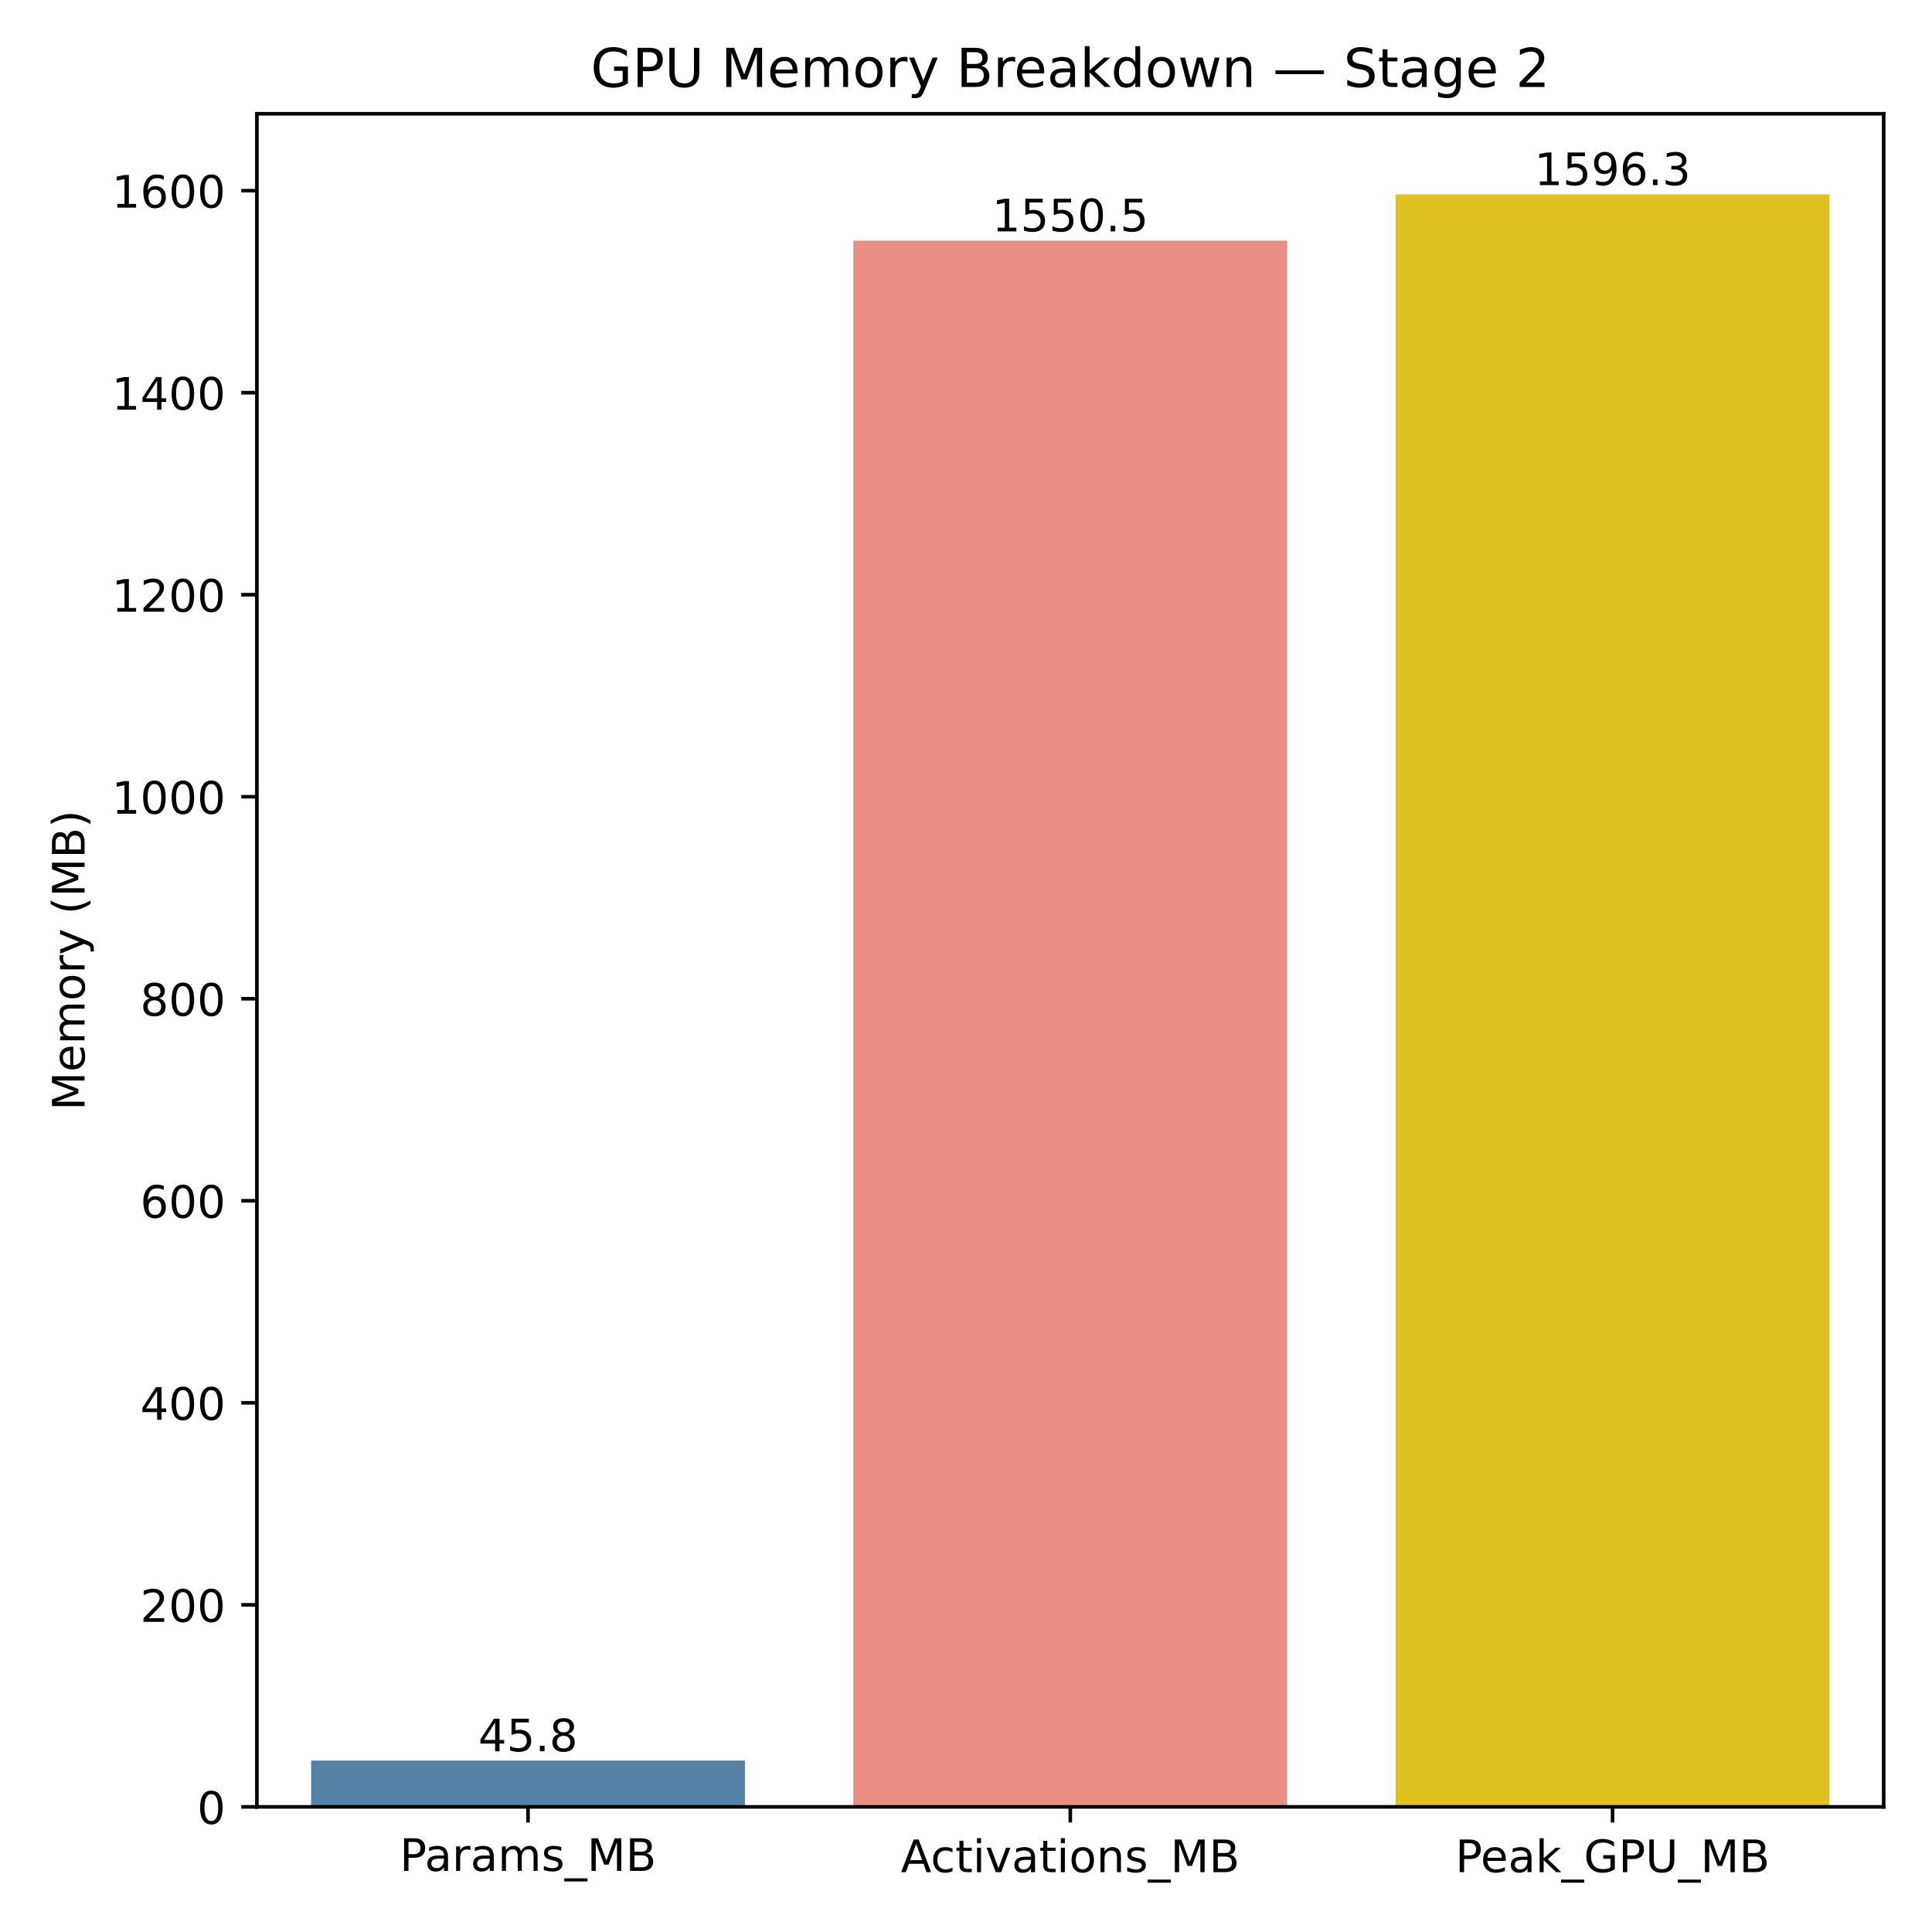
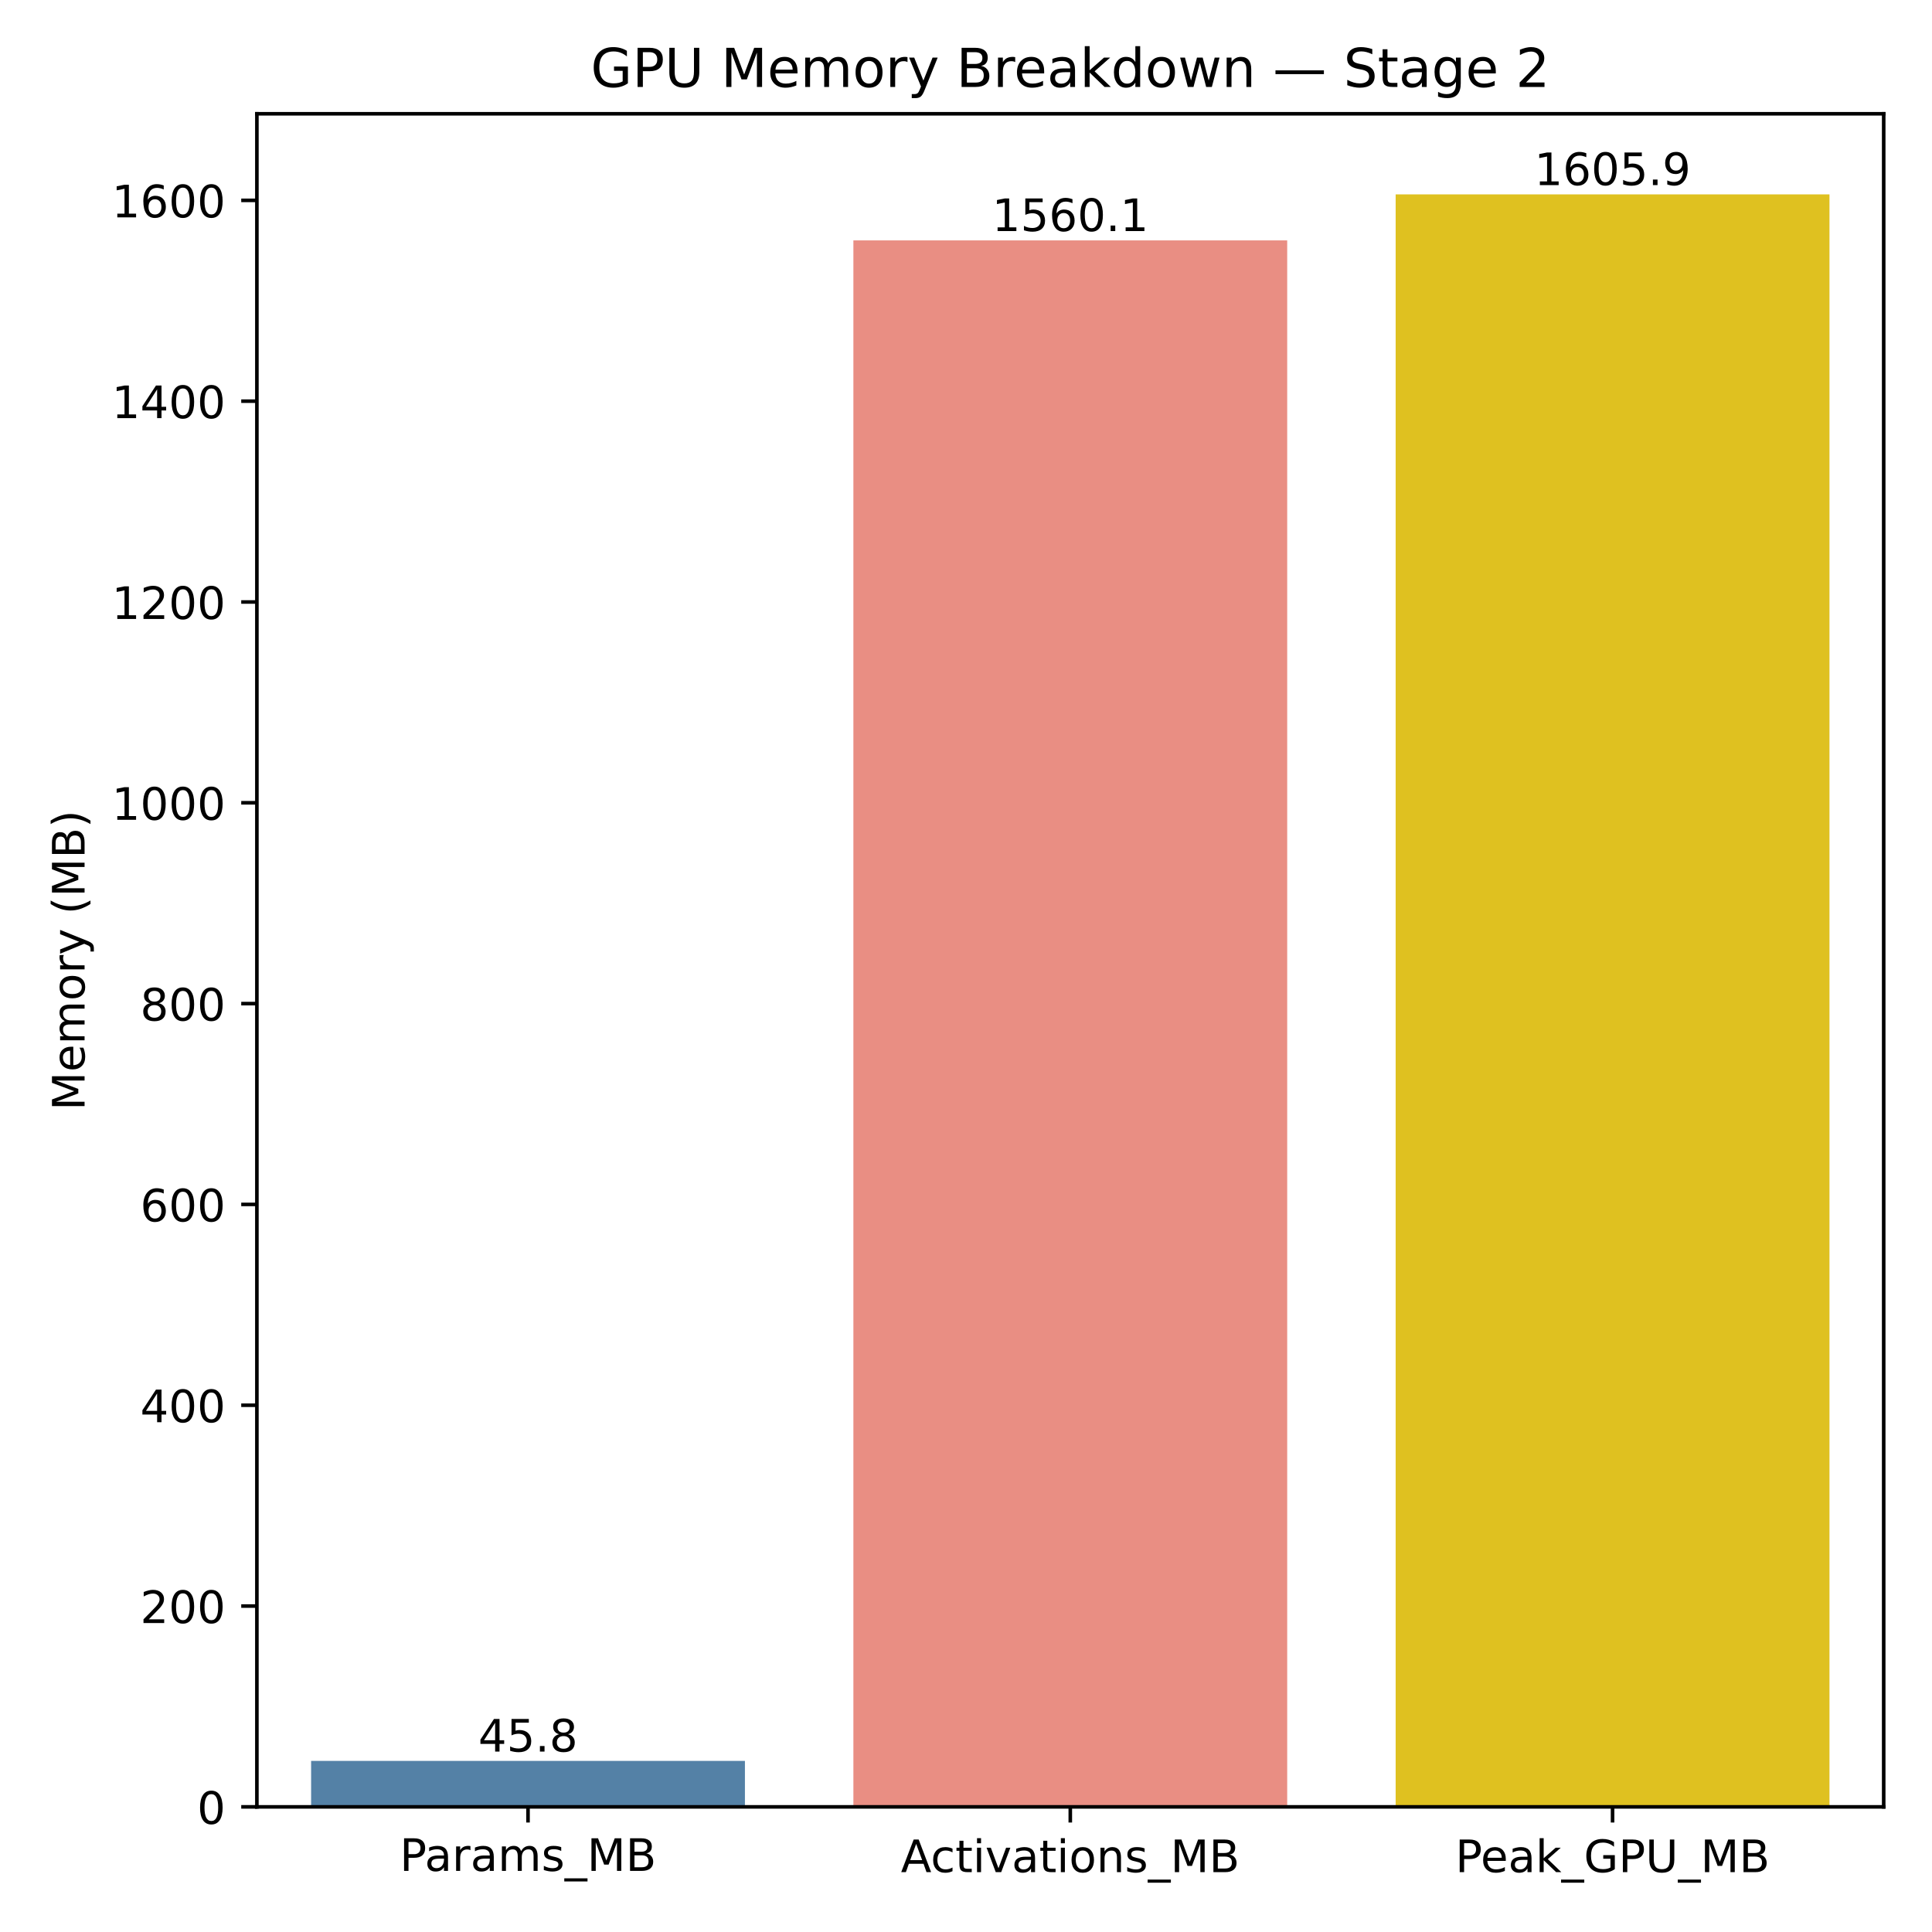
<svg xmlns="http://www.w3.org/2000/svg" xmlns:xlink="http://www.w3.org/1999/xlink" width="432pt" height="432pt" viewBox="0 0 432 432" version="1.1">
  <defs>
    <style type="text/css">*{stroke-linejoin: round; stroke-linecap: butt}</style>
  </defs>
  <g id="figure_1">
    <g id="patch_1">
      <path d="M 0 432  L 432 432  L 432 0  L 0 0  z " style="fill: #ffffff" />
    </g>
    <g id="axes_1">
      <g id="patch_2">
        <path d="M 57.44 404.019  L 421.2 404.019  L 421.2 25.44  L 57.44 25.44  z " style="fill: #ffffff" />
      </g>
      <g id="patch_3">
-         <path d="M 69.565 404.019  L 166.568 404.019  L 166.568 393.675  L 69.565 393.675  z " clip-path="url(#p3d08218ddd)" style="fill: #5481a6" />
+         <path d="M 69.565 404.019  L 166.568 404.019  L 166.568 393.737  L 69.565 393.737  z " clip-path="url(#p6869adf987)" style="fill: #5481a6" />
      </g>
      <g id="patch_4">
-         <path d="M 190.819 404.019  L 287.821 404.019  L 287.821 53.811  L 190.819 53.811  z " clip-path="url(#p3d08218ddd)" style="fill: #e98e83" />
+         <path d="M 190.819 404.019  L 287.821 404.019  L 287.821 53.749  L 190.819 53.749  z " clip-path="url(#p6869adf987)" style="fill: #e98e83" />
      </g>
      <g id="patch_5">
-         <path d="M 312.072 404.019  L 409.075 404.019  L 409.075 43.468  L 312.072 43.468  z " clip-path="url(#p3d08218ddd)" style="fill: #dfc120" />
+         <path d="M 312.072 404.019  L 409.075 404.019  L 409.075 43.468  L 312.072 43.468  z " clip-path="url(#p6869adf987)" style="fill: #dfc120" />
      </g>
      <g id="matplotlib.axis_1">
        <g id="xtick_1">
          <g id="line2d_1">
            <defs>
-               <path id="mc1b1c9aa95" d="M 0 0  L 0 3.5  " style="stroke: #000000; stroke-width: 0.8" />
+               <path id="m027a229d79" d="M 0 0  L 0 3.5  " style="stroke: #000000; stroke-width: 0.8" />
            </defs>
            <g>
-               <use xlink:href="#mc1b1c9aa95" x="118.067" y="404.019" style="stroke: #000000; stroke-width: 0.8" />
+               <use xlink:href="#m027a229d79" x="118.067" y="404.019" style="stroke: #000000; stroke-width: 0.8" />
            </g>
          </g>
          <g id="text_1">
            <g transform="translate(89.3737 418.3391) scale(0.1 -0.1)">
              <defs>
                <path id="DejaVuSans-50" d="M 1259 4147  L 1259 2394  L 2053 2394  Q 2494 2394 2734 2622  Q 2975 2850 2975 3272  Q 2975 3691 2734 3919  Q 2494 4147 2053 4147  L 1259 4147  z M 628 4666  L 2053 4666  Q 2838 4666 3239 4311  Q 3641 3956 3641 3272  Q 3641 2581 3239 2228  Q 2838 1875 2053 1875  L 1259 1875  L 1259 0  L 628 0  L 628 4666  z " transform="scale(0.015625)" />
                <path id="DejaVuSans-61" d="M 2194 1759  Q 1497 1759 1228 1600  Q 959 1441 959 1056  Q 959 750 1161 570  Q 1363 391 1709 391  Q 2188 391 2477 730  Q 2766 1069 2766 1631  L 2766 1759  L 2194 1759  z M 3341 1997  L 3341 0  L 2766 0  L 2766 531  Q 2569 213 2275 61  Q 1981 -91 1556 -91  Q 1019 -91 701 211  Q 384 513 384 1019  Q 384 1609 779 1909  Q 1175 2209 1959 2209  L 2766 2209  L 2766 2266  Q 2766 2663 2505 2880  Q 2244 3097 1772 3097  Q 1472 3097 1187 3025  Q 903 2953 641 2809  L 641 3341  Q 956 3463 1253 3523  Q 1550 3584 1831 3584  Q 2591 3584 2966 3190  Q 3341 2797 3341 1997  z " transform="scale(0.015625)" />
                <path id="DejaVuSans-72" d="M 2631 2963  Q 2534 3019 2420 3045  Q 2306 3072 2169 3072  Q 1681 3072 1420 2755  Q 1159 2438 1159 1844  L 1159 0  L 581 0  L 581 3500  L 1159 3500  L 1159 2956  Q 1341 3275 1631 3429  Q 1922 3584 2338 3584  Q 2397 3584 2469 3576  Q 2541 3569 2628 3553  L 2631 2963  z " transform="scale(0.015625)" />
                <path id="DejaVuSans-6d" d="M 3328 2828  Q 3544 3216 3844 3400  Q 4144 3584 4550 3584  Q 5097 3584 5394 3201  Q 5691 2819 5691 2113  L 5691 0  L 5113 0  L 5113 2094  Q 5113 2597 4934 2840  Q 4756 3084 4391 3084  Q 3944 3084 3684 2787  Q 3425 2491 3425 1978  L 3425 0  L 2847 0  L 2847 2094  Q 2847 2600 2669 2842  Q 2491 3084 2119 3084  Q 1678 3084 1418 2786  Q 1159 2488 1159 1978  L 1159 0  L 581 0  L 581 3500  L 1159 3500  L 1159 2956  Q 1356 3278 1631 3431  Q 1906 3584 2284 3584  Q 2666 3584 2933 3390  Q 3200 3197 3328 2828  z " transform="scale(0.015625)" />
                <path id="DejaVuSans-73" d="M 2834 3397  L 2834 2853  Q 2591 2978 2328 3040  Q 2066 3103 1784 3103  Q 1356 3103 1142 2972  Q 928 2841 928 2578  Q 928 2378 1081 2264  Q 1234 2150 1697 2047  L 1894 2003  Q 2506 1872 2764 1633  Q 3022 1394 3022 966  Q 3022 478 2636 193  Q 2250 -91 1575 -91  Q 1294 -91 989 -36  Q 684 19 347 128  L 347 722  Q 666 556 975 473  Q 1284 391 1588 391  Q 1994 391 2212 530  Q 2431 669 2431 922  Q 2431 1156 2273 1281  Q 2116 1406 1581 1522  L 1381 1569  Q 847 1681 609 1914  Q 372 2147 372 2553  Q 372 3047 722 3315  Q 1072 3584 1716 3584  Q 2034 3584 2315 3537  Q 2597 3491 2834 3397  z " transform="scale(0.015625)" />
                <path id="DejaVuSans-5f" d="M 3263 -1063  L 3263 -1509  L -63 -1509  L -63 -1063  L 3263 -1063  z " transform="scale(0.015625)" />
                <path id="DejaVuSans-4d" d="M 628 4666  L 1569 4666  L 2759 1491  L 3956 4666  L 4897 4666  L 4897 0  L 4281 0  L 4281 4097  L 3078 897  L 2444 897  L 1241 4097  L 1241 0  L 628 0  L 628 4666  z " transform="scale(0.015625)" />
                <path id="DejaVuSans-42" d="M 1259 2228  L 1259 519  L 2272 519  Q 2781 519 3026 730  Q 3272 941 3272 1375  Q 3272 1813 3026 2020  Q 2781 2228 2272 2228  L 1259 2228  z M 1259 4147  L 1259 2741  L 2194 2741  Q 2656 2741 2882 2914  Q 3109 3088 3109 3444  Q 3109 3797 2882 3972  Q 2656 4147 2194 4147  L 1259 4147  z M 628 4666  L 2241 4666  Q 2963 4666 3353 4366  Q 3744 4066 3744 3513  Q 3744 3084 3544 2831  Q 3344 2578 2956 2516  Q 3422 2416 3680 2098  Q 3938 1781 3938 1306  Q 3938 681 3513 340  Q 3088 0 2303 0  L 628 0  L 628 4666  z " transform="scale(0.015625)" />
              </defs>
              <use xlink:href="#DejaVuSans-50" />
              <use xlink:href="#DejaVuSans-61" transform="translate(55.80273 0)" />
              <use xlink:href="#DejaVuSans-72" transform="translate(117.082 0)" />
              <use xlink:href="#DejaVuSans-61" transform="translate(158.1953 0)" />
              <use xlink:href="#DejaVuSans-6d" transform="translate(219.4746 0)" />
              <use xlink:href="#DejaVuSans-73" transform="translate(316.8867 0)" />
              <use xlink:href="#DejaVuSans-5f" transform="translate(368.9863 0)" />
              <use xlink:href="#DejaVuSans-4d" transform="translate(418.9863 0)" />
              <use xlink:href="#DejaVuSans-42" transform="translate(505.2656 0)" />
            </g>
          </g>
        </g>
        <g id="xtick_2">
          <g id="line2d_2">
            <g>
-               <use xlink:href="#mc1b1c9aa95" x="239.32" y="404.019" style="stroke: #000000; stroke-width: 0.8" />
+               <use xlink:href="#m027a229d79" x="239.32" y="404.019" style="stroke: #000000; stroke-width: 0.8" />
            </g>
          </g>
          <g id="text_2">
            <g transform="translate(201.4387 418.6172) scale(0.1 -0.1)">
              <defs>
                <path id="DejaVuSans-41" d="M 2188 4044  L 1331 1722  L 3047 1722  L 2188 4044  z M 1831 4666  L 2547 4666  L 4325 0  L 3669 0  L 3244 1197  L 1141 1197  L 716 0  L 50 0  L 1831 4666  z " transform="scale(0.015625)" />
                <path id="DejaVuSans-63" d="M 3122 3366  L 3122 2828  Q 2878 2963 2633 3030  Q 2388 3097 2138 3097  Q 1578 3097 1268 2742  Q 959 2388 959 1747  Q 959 1106 1268 751  Q 1578 397 2138 397  Q 2388 397 2633 464  Q 2878 531 3122 666  L 3122 134  Q 2881 22 2623 -34  Q 2366 -91 2075 -91  Q 1284 -91 818 406  Q 353 903 353 1747  Q 353 2603 823 3093  Q 1294 3584 2113 3584  Q 2378 3584 2631 3529  Q 2884 3475 3122 3366  z " transform="scale(0.015625)" />
                <path id="DejaVuSans-74" d="M 1172 4494  L 1172 3500  L 2356 3500  L 2356 3053  L 1172 3053  L 1172 1153  Q 1172 725 1289 603  Q 1406 481 1766 481  L 2356 481  L 2356 0  L 1766 0  Q 1100 0 847 248  Q 594 497 594 1153  L 594 3053  L 172 3053  L 172 3500  L 594 3500  L 594 4494  L 1172 4494  z " transform="scale(0.015625)" />
                <path id="DejaVuSans-69" d="M 603 3500  L 1178 3500  L 1178 0  L 603 0  L 603 3500  z M 603 4863  L 1178 4863  L 1178 4134  L 603 4134  L 603 4863  z " transform="scale(0.015625)" />
                <path id="DejaVuSans-76" d="M 191 3500  L 800 3500  L 1894 563  L 2988 3500  L 3597 3500  L 2284 0  L 1503 0  L 191 3500  z " transform="scale(0.015625)" />
                <path id="DejaVuSans-6f" d="M 1959 3097  Q 1497 3097 1228 2736  Q 959 2375 959 1747  Q 959 1119 1226 758  Q 1494 397 1959 397  Q 2419 397 2687 759  Q 2956 1122 2956 1747  Q 2956 2369 2687 2733  Q 2419 3097 1959 3097  z M 1959 3584  Q 2709 3584 3137 3096  Q 3566 2609 3566 1747  Q 3566 888 3137 398  Q 2709 -91 1959 -91  Q 1206 -91 779 398  Q 353 888 353 1747  Q 353 2609 779 3096  Q 1206 3584 1959 3584  z " transform="scale(0.015625)" />
                <path id="DejaVuSans-6e" d="M 3513 2113  L 3513 0  L 2938 0  L 2938 2094  Q 2938 2591 2744 2837  Q 2550 3084 2163 3084  Q 1697 3084 1428 2787  Q 1159 2491 1159 1978  L 1159 0  L 581 0  L 581 3500  L 1159 3500  L 1159 2956  Q 1366 3272 1645 3428  Q 1925 3584 2291 3584  Q 2894 3584 3203 3211  Q 3513 2838 3513 2113  z " transform="scale(0.015625)" />
              </defs>
              <use xlink:href="#DejaVuSans-41" />
              <use xlink:href="#DejaVuSans-63" transform="translate(66.6582 0)" />
              <use xlink:href="#DejaVuSans-74" transform="translate(121.6387 0)" />
              <use xlink:href="#DejaVuSans-69" transform="translate(160.8477 0)" />
              <use xlink:href="#DejaVuSans-76" transform="translate(188.6309 0)" />
              <use xlink:href="#DejaVuSans-61" transform="translate(247.8105 0)" />
              <use xlink:href="#DejaVuSans-74" transform="translate(309.0898 0)" />
              <use xlink:href="#DejaVuSans-69" transform="translate(348.2988 0)" />
              <use xlink:href="#DejaVuSans-6f" transform="translate(376.082 0)" />
              <use xlink:href="#DejaVuSans-6e" transform="translate(437.2637 0)" />
              <use xlink:href="#DejaVuSans-73" transform="translate(500.6426 0)" />
              <use xlink:href="#DejaVuSans-5f" transform="translate(552.7422 0)" />
              <use xlink:href="#DejaVuSans-4d" transform="translate(602.7422 0)" />
              <use xlink:href="#DejaVuSans-42" transform="translate(689.0215 0)" />
            </g>
          </g>
        </g>
        <g id="xtick_3">
          <g id="line2d_3">
            <g>
-               <use xlink:href="#mc1b1c9aa95" x="360.573" y="404.019" style="stroke: #000000; stroke-width: 0.8" />
+               <use xlink:href="#m027a229d79" x="360.573" y="404.019" style="stroke: #000000; stroke-width: 0.8" />
            </g>
          </g>
          <g id="text_3">
            <g transform="translate(325.4108 418.6172) scale(0.1 -0.1)">
              <defs>
                <path id="DejaVuSans-65" d="M 3597 1894  L 3597 1613  L 953 1613  Q 991 1019 1311 708  Q 1631 397 2203 397  Q 2534 397 2845 478  Q 3156 559 3463 722  L 3463 178  Q 3153 47 2828 -22  Q 2503 -91 2169 -91  Q 1331 -91 842 396  Q 353 884 353 1716  Q 353 2575 817 3079  Q 1281 3584 2069 3584  Q 2775 3584 3186 3129  Q 3597 2675 3597 1894  z M 3022 2063  Q 3016 2534 2758 2815  Q 2500 3097 2075 3097  Q 1594 3097 1305 2825  Q 1016 2553 972 2059  L 3022 2063  z " transform="scale(0.015625)" />
                <path id="DejaVuSans-6b" d="M 581 4863  L 1159 4863  L 1159 1991  L 2875 3500  L 3609 3500  L 1753 1863  L 3688 0  L 2938 0  L 1159 1709  L 1159 0  L 581 0  L 581 4863  z " transform="scale(0.015625)" />
                <path id="DejaVuSans-47" d="M 3809 666  L 3809 1919  L 2778 1919  L 2778 2438  L 4434 2438  L 4434 434  Q 4069 175 3628 42  Q 3188 -91 2688 -91  Q 1594 -91 976 548  Q 359 1188 359 2328  Q 359 3472 976 4111  Q 1594 4750 2688 4750  Q 3144 4750 3555 4637  Q 3966 4525 4313 4306  L 4313 3634  Q 3963 3931 3569 4081  Q 3175 4231 2741 4231  Q 1884 4231 1454 3753  Q 1025 3275 1025 2328  Q 1025 1384 1454 906  Q 1884 428 2741 428  Q 3075 428 3337 486  Q 3600 544 3809 666  z " transform="scale(0.015625)" />
                <path id="DejaVuSans-55" d="M 556 4666  L 1191 4666  L 1191 1831  Q 1191 1081 1462 751  Q 1734 422 2344 422  Q 2950 422 3222 751  Q 3494 1081 3494 1831  L 3494 4666  L 4128 4666  L 4128 1753  Q 4128 841 3676 375  Q 3225 -91 2344 -91  Q 1459 -91 1007 375  Q 556 841 556 1753  L 556 4666  z " transform="scale(0.015625)" />
              </defs>
              <use xlink:href="#DejaVuSans-50" />
              <use xlink:href="#DejaVuSans-65" transform="translate(56.67773 0)" />
              <use xlink:href="#DejaVuSans-61" transform="translate(118.2012 0)" />
              <use xlink:href="#DejaVuSans-6b" transform="translate(179.4805 0)" />
              <use xlink:href="#DejaVuSans-5f" transform="translate(237.3906 0)" />
              <use xlink:href="#DejaVuSans-47" transform="translate(287.3906 0)" />
              <use xlink:href="#DejaVuSans-50" transform="translate(364.8809 0)" />
              <use xlink:href="#DejaVuSans-55" transform="translate(425.1836 0)" />
              <use xlink:href="#DejaVuSans-5f" transform="translate(498.377 0)" />
              <use xlink:href="#DejaVuSans-4d" transform="translate(548.377 0)" />
              <use xlink:href="#DejaVuSans-42" transform="translate(634.6562 0)" />
            </g>
          </g>
        </g>
      </g>
      <g id="matplotlib.axis_2">
        <g id="ytick_1">
          <g id="line2d_4">
            <defs>
-               <path id="m2187b12a1e" d="M 0 0  L -3.5 0  " style="stroke: #000000; stroke-width: 0.8" />
+               <path id="mfe0995ffba" d="M 0 0  L -3.5 0  " style="stroke: #000000; stroke-width: 0.8" />
            </defs>
            <g>
-               <use xlink:href="#m2187b12a1e" x="57.44" y="404.019" style="stroke: #000000; stroke-width: 0.8" />
+               <use xlink:href="#mfe0995ffba" x="57.44" y="404.019" style="stroke: #000000; stroke-width: 0.8" />
            </g>
          </g>
          <g id="text_4">
            <g transform="translate(44.0775 407.818) scale(0.1 -0.1)">
              <defs>
                <path id="DejaVuSans-30" d="M 2034 4250  Q 1547 4250 1301 3770  Q 1056 3291 1056 2328  Q 1056 1369 1301 889  Q 1547 409 2034 409  Q 2525 409 2770 889  Q 3016 1369 3016 2328  Q 3016 3291 2770 3770  Q 2525 4250 2034 4250  z M 2034 4750  Q 2819 4750 3233 4129  Q 3647 3509 3647 2328  Q 3647 1150 3233 529  Q 2819 -91 2034 -91  Q 1250 -91 836 529  Q 422 1150 422 2328  Q 422 3509 836 4129  Q 1250 4750 2034 4750  z " transform="scale(0.015625)" />
              </defs>
              <use xlink:href="#DejaVuSans-30" />
            </g>
          </g>
        </g>
        <g id="ytick_2">
          <g id="line2d_5">
            <g>
-               <use xlink:href="#m2187b12a1e" x="57.44" y="358.845" style="stroke: #000000; stroke-width: 0.8" />
+               <use xlink:href="#mfe0995ffba" x="57.44" y="359.116" style="stroke: #000000; stroke-width: 0.8" />
            </g>
          </g>
          <g id="text_5">
-             <g transform="translate(31.3525 362.6444) scale(0.1 -0.1)">
+             <g transform="translate(31.3525 362.9155) scale(0.1 -0.1)">
              <defs>
                <path id="DejaVuSans-32" d="M 1228 531  L 3431 531  L 3431 0  L 469 0  L 469 531  Q 828 903 1448 1529  Q 2069 2156 2228 2338  Q 2531 2678 2651 2914  Q 2772 3150 2772 3378  Q 2772 3750 2511 3984  Q 2250 4219 1831 4219  Q 1534 4219 1204 4116  Q 875 4013 500 3803  L 500 4441  Q 881 4594 1212 4672  Q 1544 4750 1819 4750  Q 2544 4750 2975 4387  Q 3406 4025 3406 3419  Q 3406 3131 3298 2873  Q 3191 2616 2906 2266  Q 2828 2175 2409 1742  Q 1991 1309 1228 531  z " transform="scale(0.015625)" />
              </defs>
              <use xlink:href="#DejaVuSans-32" />
              <use xlink:href="#DejaVuSans-30" transform="translate(63.62305 0)" />
              <use xlink:href="#DejaVuSans-30" transform="translate(127.2461 0)" />
            </g>
          </g>
        </g>
        <g id="ytick_3">
          <g id="line2d_6">
            <g>
-               <use xlink:href="#m2187b12a1e" x="57.44" y="313.672" style="stroke: #000000; stroke-width: 0.8" />
+               <use xlink:href="#mfe0995ffba" x="57.44" y="314.214" style="stroke: #000000; stroke-width: 0.8" />
            </g>
          </g>
          <g id="text_6">
-             <g transform="translate(31.3525 317.4707) scale(0.1 -0.1)">
+             <g transform="translate(31.3525 318.013) scale(0.1 -0.1)">
              <defs>
                <path id="DejaVuSans-34" d="M 2419 4116  L 825 1625  L 2419 1625  L 2419 4116  z M 2253 4666  L 3047 4666  L 3047 1625  L 3713 1625  L 3713 1100  L 3047 1100  L 3047 0  L 2419 0  L 2419 1100  L 313 1100  L 313 1709  L 2253 4666  z " transform="scale(0.015625)" />
              </defs>
              <use xlink:href="#DejaVuSans-34" />
              <use xlink:href="#DejaVuSans-30" transform="translate(63.62305 0)" />
              <use xlink:href="#DejaVuSans-30" transform="translate(127.2461 0)" />
            </g>
          </g>
        </g>
        <g id="ytick_4">
          <g id="line2d_7">
            <g>
-               <use xlink:href="#m2187b12a1e" x="57.44" y="268.498" style="stroke: #000000; stroke-width: 0.8" />
+               <use xlink:href="#mfe0995ffba" x="57.44" y="269.311" style="stroke: #000000; stroke-width: 0.8" />
            </g>
          </g>
          <g id="text_7">
-             <g transform="translate(31.3525 272.2971) scale(0.1 -0.1)">
+             <g transform="translate(31.3525 273.1105) scale(0.1 -0.1)">
              <defs>
                <path id="DejaVuSans-36" d="M 2113 2584  Q 1688 2584 1439 2293  Q 1191 2003 1191 1497  Q 1191 994 1439 701  Q 1688 409 2113 409  Q 2538 409 2786 701  Q 3034 994 3034 1497  Q 3034 2003 2786 2293  Q 2538 2584 2113 2584  z M 3366 4563  L 3366 3988  Q 3128 4100 2886 4159  Q 2644 4219 2406 4219  Q 1781 4219 1451 3797  Q 1122 3375 1075 2522  Q 1259 2794 1537 2939  Q 1816 3084 2150 3084  Q 2853 3084 3261 2657  Q 3669 2231 3669 1497  Q 3669 778 3244 343  Q 2819 -91 2113 -91  Q 1303 -91 875 529  Q 447 1150 447 2328  Q 447 3434 972 4092  Q 1497 4750 2381 4750  Q 2619 4750 2861 4703  Q 3103 4656 3366 4563  z " transform="scale(0.015625)" />
              </defs>
              <use xlink:href="#DejaVuSans-36" />
              <use xlink:href="#DejaVuSans-30" transform="translate(63.62305 0)" />
              <use xlink:href="#DejaVuSans-30" transform="translate(127.2461 0)" />
            </g>
          </g>
        </g>
        <g id="ytick_5">
          <g id="line2d_8">
            <g>
-               <use xlink:href="#m2187b12a1e" x="57.44" y="223.324" style="stroke: #000000; stroke-width: 0.8" />
+               <use xlink:href="#mfe0995ffba" x="57.44" y="224.409" style="stroke: #000000; stroke-width: 0.8" />
            </g>
          </g>
          <g id="text_8">
-             <g transform="translate(31.3525 227.1235) scale(0.1 -0.1)">
+             <g transform="translate(31.3525 228.2081) scale(0.1 -0.1)">
              <defs>
                <path id="DejaVuSans-38" d="M 2034 2216  Q 1584 2216 1326 1975  Q 1069 1734 1069 1313  Q 1069 891 1326 650  Q 1584 409 2034 409  Q 2484 409 2743 651  Q 3003 894 3003 1313  Q 3003 1734 2745 1975  Q 2488 2216 2034 2216  z M 1403 2484  Q 997 2584 770 2862  Q 544 3141 544 3541  Q 544 4100 942 4425  Q 1341 4750 2034 4750  Q 2731 4750 3128 4425  Q 3525 4100 3525 3541  Q 3525 3141 3298 2862  Q 3072 2584 2669 2484  Q 3125 2378 3379 2068  Q 3634 1759 3634 1313  Q 3634 634 3220 271  Q 2806 -91 2034 -91  Q 1263 -91 848 271  Q 434 634 434 1313  Q 434 1759 690 2068  Q 947 2378 1403 2484  z M 1172 3481  Q 1172 3119 1398 2916  Q 1625 2713 2034 2713  Q 2441 2713 2670 2916  Q 2900 3119 2900 3481  Q 2900 3844 2670 4047  Q 2441 4250 2034 4250  Q 1625 4250 1398 4047  Q 1172 3844 1172 3481  z " transform="scale(0.015625)" />
              </defs>
              <use xlink:href="#DejaVuSans-38" />
              <use xlink:href="#DejaVuSans-30" transform="translate(63.62305 0)" />
              <use xlink:href="#DejaVuSans-30" transform="translate(127.2461 0)" />
            </g>
          </g>
        </g>
        <g id="ytick_6">
          <g id="line2d_9">
            <g>
-               <use xlink:href="#m2187b12a1e" x="57.44" y="178.151" style="stroke: #000000; stroke-width: 0.8" />
+               <use xlink:href="#mfe0995ffba" x="57.44" y="179.506" style="stroke: #000000; stroke-width: 0.8" />
            </g>
          </g>
          <g id="text_9">
-             <g transform="translate(24.99 181.9499) scale(0.1 -0.1)">
+             <g transform="translate(24.99 183.3056) scale(0.1 -0.1)">
              <defs>
                <path id="DejaVuSans-31" d="M 794 531  L 1825 531  L 1825 4091  L 703 3866  L 703 4441  L 1819 4666  L 2450 4666  L 2450 531  L 3481 531  L 3481 0  L 794 0  L 794 531  z " transform="scale(0.015625)" />
              </defs>
              <use xlink:href="#DejaVuSans-31" />
              <use xlink:href="#DejaVuSans-30" transform="translate(63.62305 0)" />
              <use xlink:href="#DejaVuSans-30" transform="translate(127.2461 0)" />
              <use xlink:href="#DejaVuSans-30" transform="translate(190.8691 0)" />
            </g>
          </g>
        </g>
        <g id="ytick_7">
          <g id="line2d_10">
            <g>
-               <use xlink:href="#m2187b12a1e" x="57.44" y="132.977" style="stroke: #000000; stroke-width: 0.8" />
+               <use xlink:href="#mfe0995ffba" x="57.44" y="134.604" style="stroke: #000000; stroke-width: 0.8" />
            </g>
          </g>
          <g id="text_10">
-             <g transform="translate(24.99 136.7763) scale(0.1 -0.1)">
+             <g transform="translate(24.99 138.4031) scale(0.1 -0.1)">
              <use xlink:href="#DejaVuSans-31" />
              <use xlink:href="#DejaVuSans-32" transform="translate(63.62305 0)" />
              <use xlink:href="#DejaVuSans-30" transform="translate(127.2461 0)" />
              <use xlink:href="#DejaVuSans-30" transform="translate(190.8691 0)" />
            </g>
          </g>
        </g>
        <g id="ytick_8">
          <g id="line2d_11">
            <g>
-               <use xlink:href="#m2187b12a1e" x="57.44" y="87.803" style="stroke: #000000; stroke-width: 0.8" />
+               <use xlink:href="#mfe0995ffba" x="57.44" y="89.701" style="stroke: #000000; stroke-width: 0.8" />
            </g>
          </g>
          <g id="text_11">
-             <g transform="translate(24.99 91.60267) scale(0.1 -0.1)">
+             <g transform="translate(24.99 93.50061) scale(0.1 -0.1)">
              <use xlink:href="#DejaVuSans-31" />
              <use xlink:href="#DejaVuSans-34" transform="translate(63.62305 0)" />
              <use xlink:href="#DejaVuSans-30" transform="translate(127.2461 0)" />
              <use xlink:href="#DejaVuSans-30" transform="translate(190.8691 0)" />
            </g>
          </g>
        </g>
        <g id="ytick_9">
          <g id="line2d_12">
            <g>
-               <use xlink:href="#m2187b12a1e" x="57.44" y="42.63" style="stroke: #000000; stroke-width: 0.8" />
+               <use xlink:href="#mfe0995ffba" x="57.44" y="44.799" style="stroke: #000000; stroke-width: 0.8" />
            </g>
          </g>
          <g id="text_12">
-             <g transform="translate(24.99 46.42905) scale(0.1 -0.1)">
+             <g transform="translate(24.99 48.59813) scale(0.1 -0.1)">
              <use xlink:href="#DejaVuSans-31" />
              <use xlink:href="#DejaVuSans-36" transform="translate(63.62305 0)" />
              <use xlink:href="#DejaVuSans-30" transform="translate(127.2461 0)" />
              <use xlink:href="#DejaVuSans-30" transform="translate(190.8691 0)" />
            </g>
          </g>
        </g>
        <g id="text_13">
          <g transform="translate(18.91031 248.2997) rotate(-90) scale(0.1 -0.1)">
            <defs>
              <path id="DejaVuSans-79" d="M 2059 -325  Q 1816 -950 1584 -1140  Q 1353 -1331 966 -1331  L 506 -1331  L 506 -850  L 844 -850  Q 1081 -850 1212 -737  Q 1344 -625 1503 -206  L 1606 56  L 191 3500  L 800 3500  L 1894 763  L 2988 3500  L 3597 3500  L 2059 -325  z " transform="scale(0.015625)" />
              <path id="DejaVuSans-20" transform="scale(0.015625)" />
              <path id="DejaVuSans-28" d="M 1984 4856  Q 1566 4138 1362 3434  Q 1159 2731 1159 2009  Q 1159 1288 1364 580  Q 1569 -128 1984 -844  L 1484 -844  Q 1016 -109 783 600  Q 550 1309 550 2009  Q 550 2706 781 3412  Q 1013 4119 1484 4856  L 1984 4856  z " transform="scale(0.015625)" />
              <path id="DejaVuSans-29" d="M 513 4856  L 1013 4856  Q 1481 4119 1714 3412  Q 1947 2706 1947 2009  Q 1947 1309 1714 600  Q 1481 -109 1013 -844  L 513 -844  Q 928 -128 1133 580  Q 1338 1288 1338 2009  Q 1338 2731 1133 3434  Q 928 4138 513 4856  z " transform="scale(0.015625)" />
            </defs>
            <use xlink:href="#DejaVuSans-4d" />
            <use xlink:href="#DejaVuSans-65" transform="translate(86.2793 0)" />
            <use xlink:href="#DejaVuSans-6d" transform="translate(147.8027 0)" />
            <use xlink:href="#DejaVuSans-6f" transform="translate(245.2148 0)" />
            <use xlink:href="#DejaVuSans-72" transform="translate(306.3965 0)" />
            <use xlink:href="#DejaVuSans-79" transform="translate(347.5098 0)" />
            <use xlink:href="#DejaVuSans-20" transform="translate(406.6895 0)" />
            <use xlink:href="#DejaVuSans-28" transform="translate(438.4766 0)" />
            <use xlink:href="#DejaVuSans-4d" transform="translate(477.4902 0)" />
            <use xlink:href="#DejaVuSans-42" transform="translate(563.7695 0)" />
            <use xlink:href="#DejaVuSans-29" transform="translate(632.373 0)" />
          </g>
        </g>
      </g>
      <g id="line2d_13">
-         <path clip-path="url(#p3d08218ddd)" style="fill: none; stroke: #424242; stroke-width: 2.25; stroke-linecap: square" />
+         <path clip-path="url(#p6869adf987)" style="fill: none; stroke: #424242; stroke-width: 2.25; stroke-linecap: square" />
      </g>
      <g id="line2d_14">
-         <path clip-path="url(#p3d08218ddd)" style="fill: none; stroke: #424242; stroke-width: 2.25; stroke-linecap: square" />
+         <path clip-path="url(#p6869adf987)" style="fill: none; stroke: #424242; stroke-width: 2.25; stroke-linecap: square" />
      </g>
      <g id="line2d_15">
-         <path clip-path="url(#p3d08218ddd)" style="fill: none; stroke: #424242; stroke-width: 2.25; stroke-linecap: square" />
+         <path clip-path="url(#p6869adf987)" style="fill: none; stroke: #424242; stroke-width: 2.25; stroke-linecap: square" />
      </g>
      <g id="patch_6">
        <path d="M 57.44 404.019  L 57.44 25.44  " style="fill: none; stroke: #000000; stroke-width: 0.8; stroke-linejoin: miter; stroke-linecap: square" />
      </g>
      <g id="patch_7">
        <path d="M 421.2 404.019  L 421.2 25.44  " style="fill: none; stroke: #000000; stroke-width: 0.8; stroke-linejoin: miter; stroke-linecap: square" />
      </g>
      <g id="patch_8">
        <path d="M 57.44 404.019  L 421.2 404.019  " style="fill: none; stroke: #000000; stroke-width: 0.8; stroke-linejoin: miter; stroke-linecap: square" />
      </g>
      <g id="patch_9">
        <path d="M 57.44 25.44  L 421.2 25.44  " style="fill: none; stroke: #000000; stroke-width: 0.8; stroke-linejoin: miter; stroke-linecap: square" />
      </g>
      <g id="text_14">
-         <g transform="translate(106.9339 391.5954) scale(0.1 -0.1)">
+         <g transform="translate(106.9339 391.6575) scale(0.1 -0.1)">
          <defs>
            <path id="DejaVuSans-35" d="M 691 4666  L 3169 4666  L 3169 4134  L 1269 4134  L 1269 2991  Q 1406 3038 1543 3061  Q 1681 3084 1819 3084  Q 2600 3084 3056 2656  Q 3513 2228 3513 1497  Q 3513 744 3044 326  Q 2575 -91 1722 -91  Q 1428 -91 1123 -41  Q 819 9 494 109  L 494 744  Q 775 591 1075 516  Q 1375 441 1709 441  Q 2250 441 2565 725  Q 2881 1009 2881 1497  Q 2881 1984 2565 2268  Q 2250 2553 1709 2553  Q 1456 2553 1204 2497  Q 953 2441 691 2322  L 691 4666  z " transform="scale(0.015625)" />
            <path id="DejaVuSans-2e" d="M 684 794  L 1344 794  L 1344 0  L 684 0  L 684 794  z " transform="scale(0.015625)" />
          </defs>
          <use xlink:href="#DejaVuSans-34" />
          <use xlink:href="#DejaVuSans-35" transform="translate(63.62305 0)" />
          <use xlink:href="#DejaVuSans-2e" transform="translate(127.2461 0)" />
          <use xlink:href="#DejaVuSans-38" transform="translate(159.0332 0)" />
        </g>
      </g>
      <g id="text_15">
-         <g transform="translate(221.8247 51.73156) scale(0.1 -0.1)">
+         <g transform="translate(221.8247 51.66948) scale(0.1 -0.1)">
          <use xlink:href="#DejaVuSans-31" />
          <use xlink:href="#DejaVuSans-35" transform="translate(63.62305 0)" />
-           <use xlink:href="#DejaVuSans-35" transform="translate(127.2461 0)" />
+           <use xlink:href="#DejaVuSans-36" transform="translate(127.2461 0)" />
          <use xlink:href="#DejaVuSans-30" transform="translate(190.8691 0)" />
          <use xlink:href="#DejaVuSans-2e" transform="translate(254.4922 0)" />
-           <use xlink:href="#DejaVuSans-35" transform="translate(286.2793 0)" />
+           <use xlink:href="#DejaVuSans-31" transform="translate(286.2793 0)" />
        </g>
      </g>
      <g id="text_16">
        <g transform="translate(343.078 41.38787) scale(0.1 -0.1)">
          <defs>
            <path id="DejaVuSans-39" d="M 703 97  L 703 672  Q 941 559 1184 500  Q 1428 441 1663 441  Q 2288 441 2617 861  Q 2947 1281 2994 2138  Q 2813 1869 2534 1725  Q 2256 1581 1919 1581  Q 1219 1581 811 2004  Q 403 2428 403 3163  Q 403 3881 828 4315  Q 1253 4750 1959 4750  Q 2769 4750 3195 4129  Q 3622 3509 3622 2328  Q 3622 1225 3098 567  Q 2575 -91 1691 -91  Q 1453 -91 1209 -44  Q 966 3 703 97  z M 1959 2075  Q 2384 2075 2632 2365  Q 2881 2656 2881 3163  Q 2881 3666 2632 3958  Q 2384 4250 1959 4250  Q 1534 4250 1286 3958  Q 1038 3666 1038 3163  Q 1038 2656 1286 2365  Q 1534 2075 1959 2075  z " transform="scale(0.015625)" />
-             <path id="DejaVuSans-33" d="M 2597 2516  Q 3050 2419 3304 2112  Q 3559 1806 3559 1356  Q 3559 666 3084 287  Q 2609 -91 1734 -91  Q 1441 -91 1130 -33  Q 819 25 488 141  L 488 750  Q 750 597 1062 519  Q 1375 441 1716 441  Q 2309 441 2620 675  Q 2931 909 2931 1356  Q 2931 1769 2642 2001  Q 2353 2234 1838 2234  L 1294 2234  L 1294 2753  L 1863 2753  Q 2328 2753 2575 2939  Q 2822 3125 2822 3475  Q 2822 3834 2567 4026  Q 2313 4219 1838 4219  Q 1578 4219 1281 4162  Q 984 4106 628 3988  L 628 4550  Q 988 4650 1302 4700  Q 1616 4750 1894 4750  Q 2613 4750 3031 4423  Q 3450 4097 3450 3541  Q 3450 3153 3228 2886  Q 3006 2619 2597 2516  z " transform="scale(0.015625)" />
          </defs>
          <use xlink:href="#DejaVuSans-31" />
-           <use xlink:href="#DejaVuSans-35" transform="translate(63.62305 0)" />
-           <use xlink:href="#DejaVuSans-39" transform="translate(127.2461 0)" />
-           <use xlink:href="#DejaVuSans-36" transform="translate(190.8691 0)" />
+           <use xlink:href="#DejaVuSans-36" transform="translate(63.62305 0)" />
+           <use xlink:href="#DejaVuSans-30" transform="translate(127.2461 0)" />
+           <use xlink:href="#DejaVuSans-35" transform="translate(190.8691 0)" />
          <use xlink:href="#DejaVuSans-2e" transform="translate(254.4922 0)" />
-           <use xlink:href="#DejaVuSans-33" transform="translate(286.2793 0)" />
+           <use xlink:href="#DejaVuSans-39" transform="translate(286.2793 0)" />
        </g>
      </g>
      <g id="text_17">
        <g transform="translate(132.0878 19.44) scale(0.12 -0.12)">
          <defs>
            <path id="DejaVuSans-64" d="M 2906 2969  L 2906 4863  L 3481 4863  L 3481 0  L 2906 0  L 2906 525  Q 2725 213 2448 61  Q 2172 -91 1784 -91  Q 1150 -91 751 415  Q 353 922 353 1747  Q 353 2572 751 3078  Q 1150 3584 1784 3584  Q 2172 3584 2448 3432  Q 2725 3281 2906 2969  z M 947 1747  Q 947 1113 1208 752  Q 1469 391 1925 391  Q 2381 391 2643 752  Q 2906 1113 2906 1747  Q 2906 2381 2643 2742  Q 2381 3103 1925 3103  Q 1469 3103 1208 2742  Q 947 2381 947 1747  z " transform="scale(0.015625)" />
            <path id="DejaVuSans-77" d="M 269 3500  L 844 3500  L 1563 769  L 2278 3500  L 2956 3500  L 3675 769  L 4391 3500  L 4966 3500  L 4050 0  L 3372 0  L 2619 2869  L 1863 0  L 1184 0  L 269 3500  z " transform="scale(0.015625)" />
            <path id="DejaVuSans-2014" d="M 313 1978  L 6088 1978  L 6088 1528  L 313 1528  L 313 1978  z " transform="scale(0.015625)" />
            <path id="DejaVuSans-53" d="M 3425 4513  L 3425 3897  Q 3066 4069 2747 4153  Q 2428 4238 2131 4238  Q 1616 4238 1336 4038  Q 1056 3838 1056 3469  Q 1056 3159 1242 3001  Q 1428 2844 1947 2747  L 2328 2669  Q 3034 2534 3370 2195  Q 3706 1856 3706 1288  Q 3706 609 3251 259  Q 2797 -91 1919 -91  Q 1588 -91 1214 -16  Q 841 59 441 206  L 441 856  Q 825 641 1194 531  Q 1563 422 1919 422  Q 2459 422 2753 634  Q 3047 847 3047 1241  Q 3047 1584 2836 1778  Q 2625 1972 2144 2069  L 1759 2144  Q 1053 2284 737 2584  Q 422 2884 422 3419  Q 422 4038 858 4394  Q 1294 4750 2059 4750  Q 2388 4750 2728 4690  Q 3069 4631 3425 4513  z " transform="scale(0.015625)" />
            <path id="DejaVuSans-67" d="M 2906 1791  Q 2906 2416 2648 2759  Q 2391 3103 1925 3103  Q 1463 3103 1205 2759  Q 947 2416 947 1791  Q 947 1169 1205 825  Q 1463 481 1925 481  Q 2391 481 2648 825  Q 2906 1169 2906 1791  z M 3481 434  Q 3481 -459 3084 -895  Q 2688 -1331 1869 -1331  Q 1566 -1331 1297 -1286  Q 1028 -1241 775 -1147  L 775 -588  Q 1028 -725 1275 -790  Q 1522 -856 1778 -856  Q 2344 -856 2625 -561  Q 2906 -266 2906 331  L 2906 616  Q 2728 306 2450 153  Q 2172 0 1784 0  Q 1141 0 747 490  Q 353 981 353 1791  Q 353 2603 747 3093  Q 1141 3584 1784 3584  Q 2172 3584 2450 3431  Q 2728 3278 2906 2969  L 2906 3500  L 3481 3500  L 3481 434  z " transform="scale(0.015625)" />
          </defs>
          <use xlink:href="#DejaVuSans-47" />
          <use xlink:href="#DejaVuSans-50" transform="translate(77.49023 0)" />
          <use xlink:href="#DejaVuSans-55" transform="translate(137.793 0)" />
          <use xlink:href="#DejaVuSans-20" transform="translate(210.9863 0)" />
          <use xlink:href="#DejaVuSans-4d" transform="translate(242.7734 0)" />
          <use xlink:href="#DejaVuSans-65" transform="translate(329.0527 0)" />
          <use xlink:href="#DejaVuSans-6d" transform="translate(390.5762 0)" />
          <use xlink:href="#DejaVuSans-6f" transform="translate(487.9883 0)" />
          <use xlink:href="#DejaVuSans-72" transform="translate(549.1699 0)" />
          <use xlink:href="#DejaVuSans-79" transform="translate(590.2832 0)" />
          <use xlink:href="#DejaVuSans-20" transform="translate(649.4629 0)" />
          <use xlink:href="#DejaVuSans-42" transform="translate(681.25 0)" />
          <use xlink:href="#DejaVuSans-72" transform="translate(749.8535 0)" />
          <use xlink:href="#DejaVuSans-65" transform="translate(788.7168 0)" />
          <use xlink:href="#DejaVuSans-61" transform="translate(850.2402 0)" />
          <use xlink:href="#DejaVuSans-6b" transform="translate(911.5195 0)" />
          <use xlink:href="#DejaVuSans-64" transform="translate(969.4297 0)" />
          <use xlink:href="#DejaVuSans-6f" transform="translate(1032.906 0)" />
          <use xlink:href="#DejaVuSans-77" transform="translate(1094.088 0)" />
          <use xlink:href="#DejaVuSans-6e" transform="translate(1175.875 0)" />
          <use xlink:href="#DejaVuSans-20" transform="translate(1239.254 0)" />
          <use xlink:href="#DejaVuSans-2014" transform="translate(1271.041 0)" />
          <use xlink:href="#DejaVuSans-20" transform="translate(1371.041 0)" />
          <use xlink:href="#DejaVuSans-53" transform="translate(1402.828 0)" />
          <use xlink:href="#DejaVuSans-74" transform="translate(1466.305 0)" />
          <use xlink:href="#DejaVuSans-61" transform="translate(1505.514 0)" />
          <use xlink:href="#DejaVuSans-67" transform="translate(1566.793 0)" />
          <use xlink:href="#DejaVuSans-65" transform="translate(1630.27 0)" />
          <use xlink:href="#DejaVuSans-20" transform="translate(1691.793 0)" />
          <use xlink:href="#DejaVuSans-32" transform="translate(1723.58 0)" />
        </g>
      </g>
    </g>
  </g>
  <defs>
-     <clipPath id="p3d08218ddd">
+     <clipPath id="p6869adf987">
      <rect x="57.44" y="25.44" width="363.76" height="378.579" />
    </clipPath>
  </defs>
</svg>
